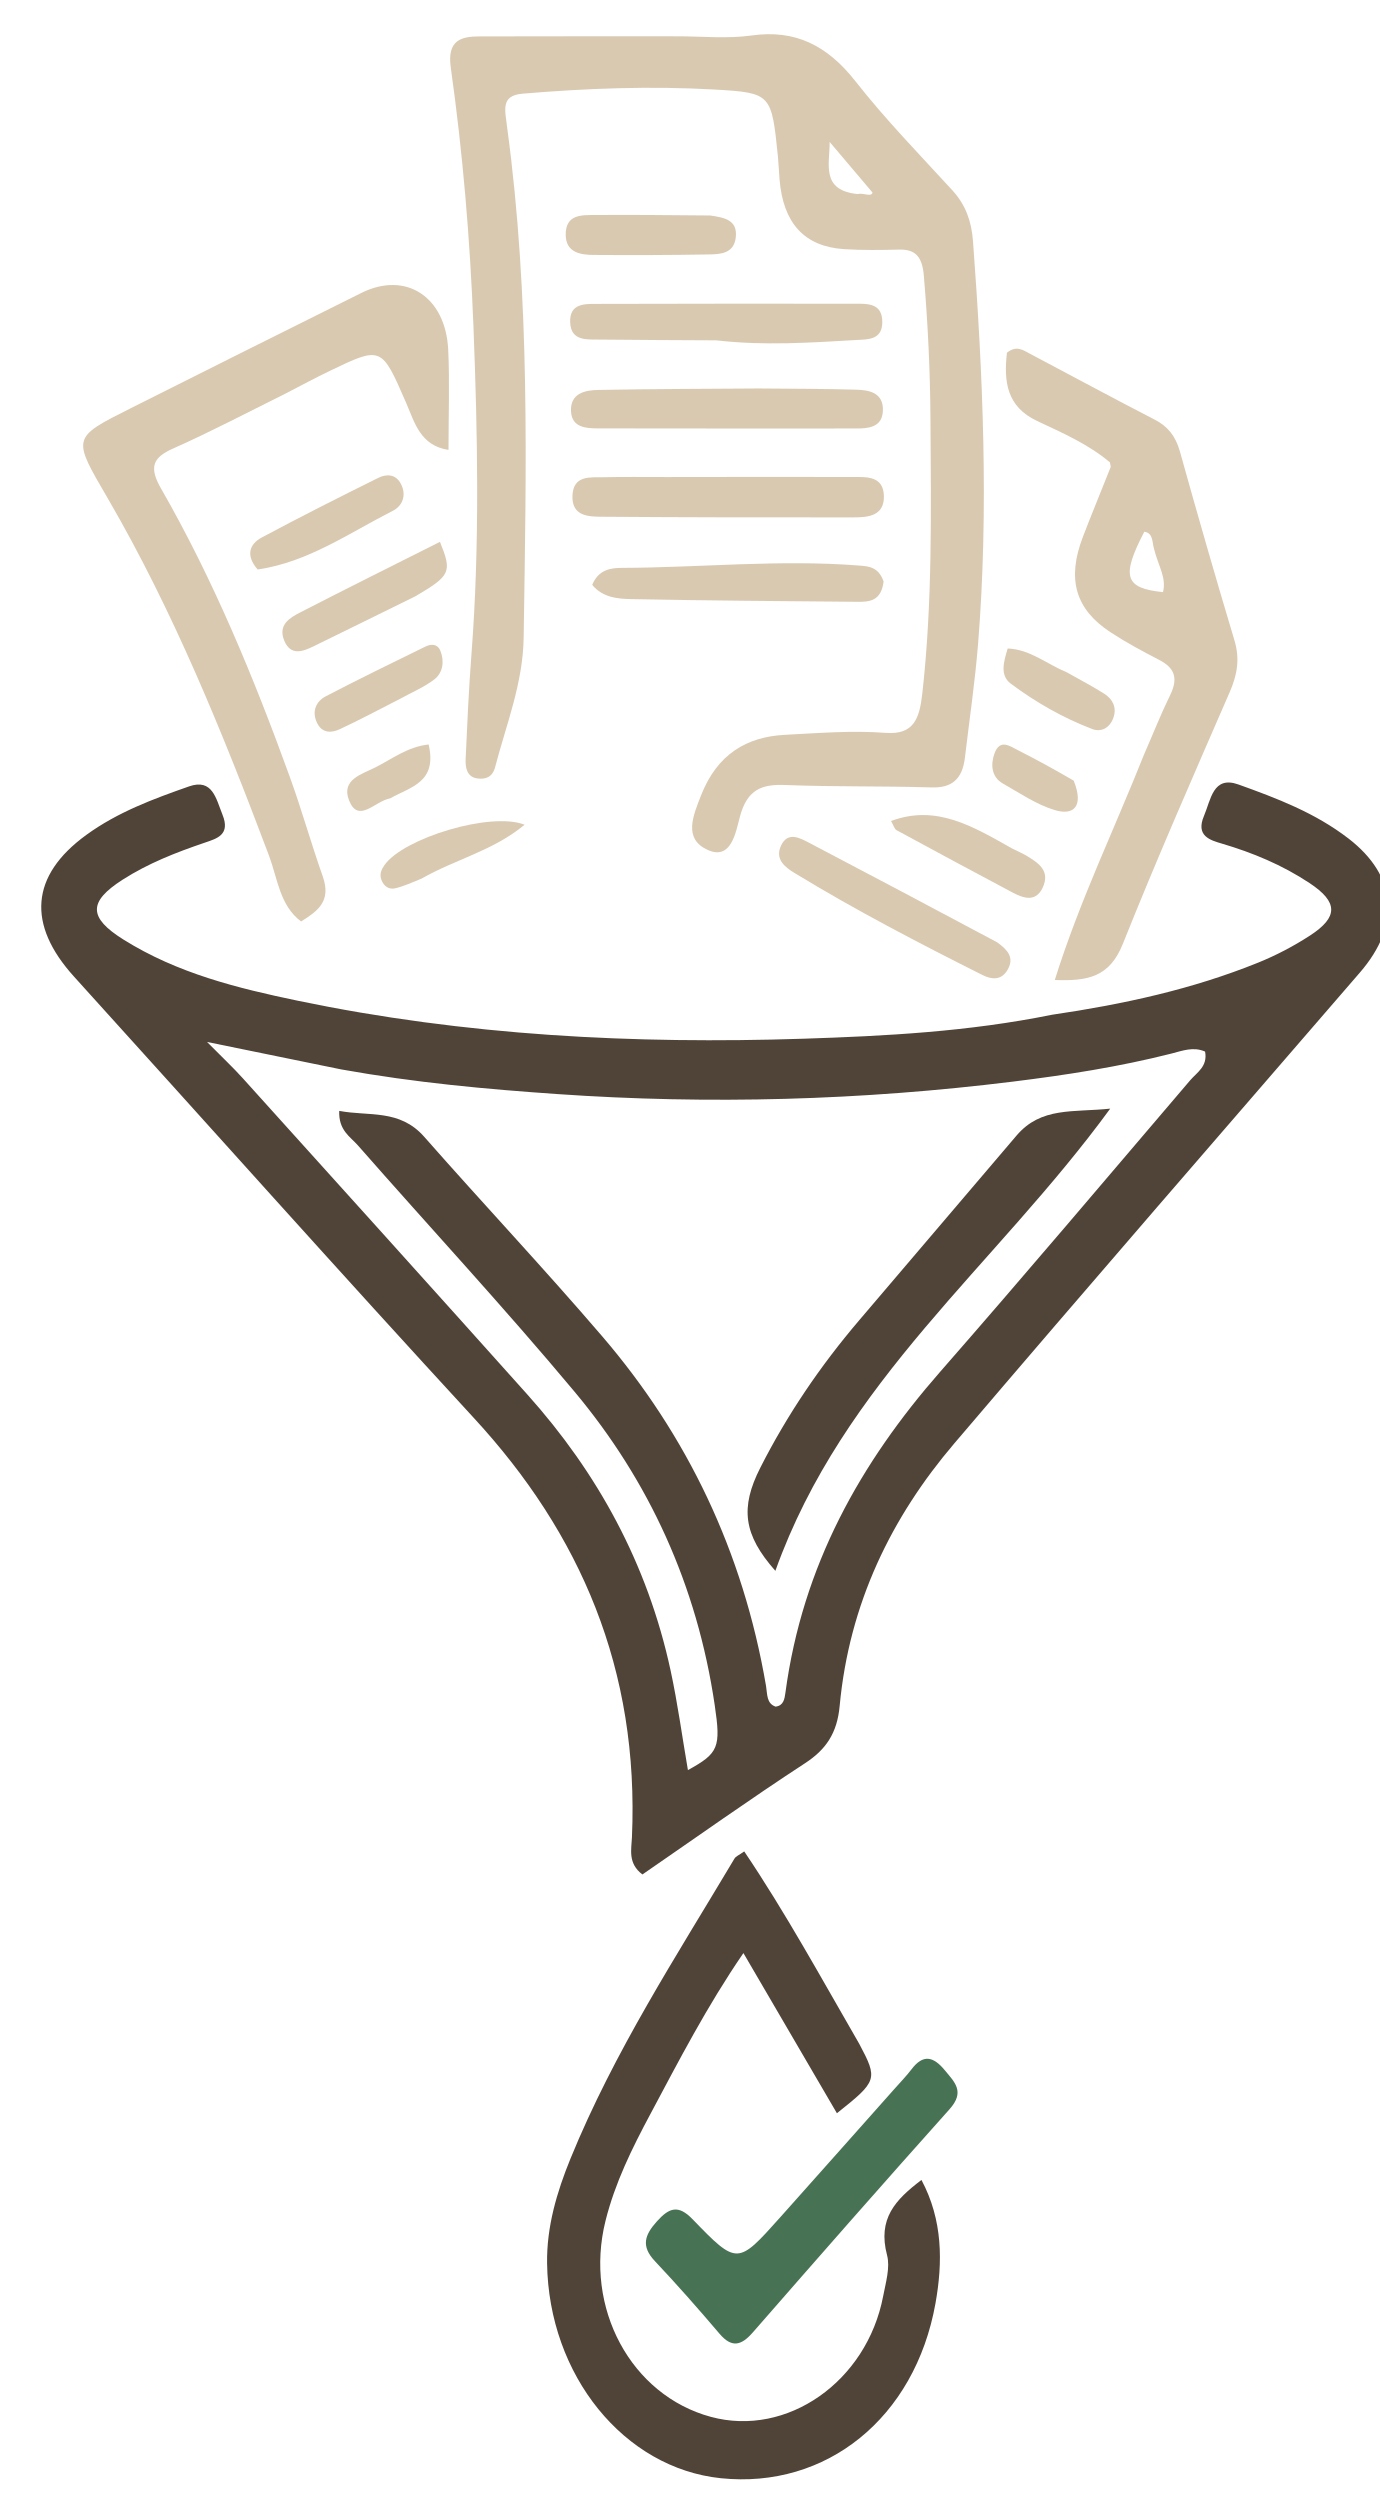
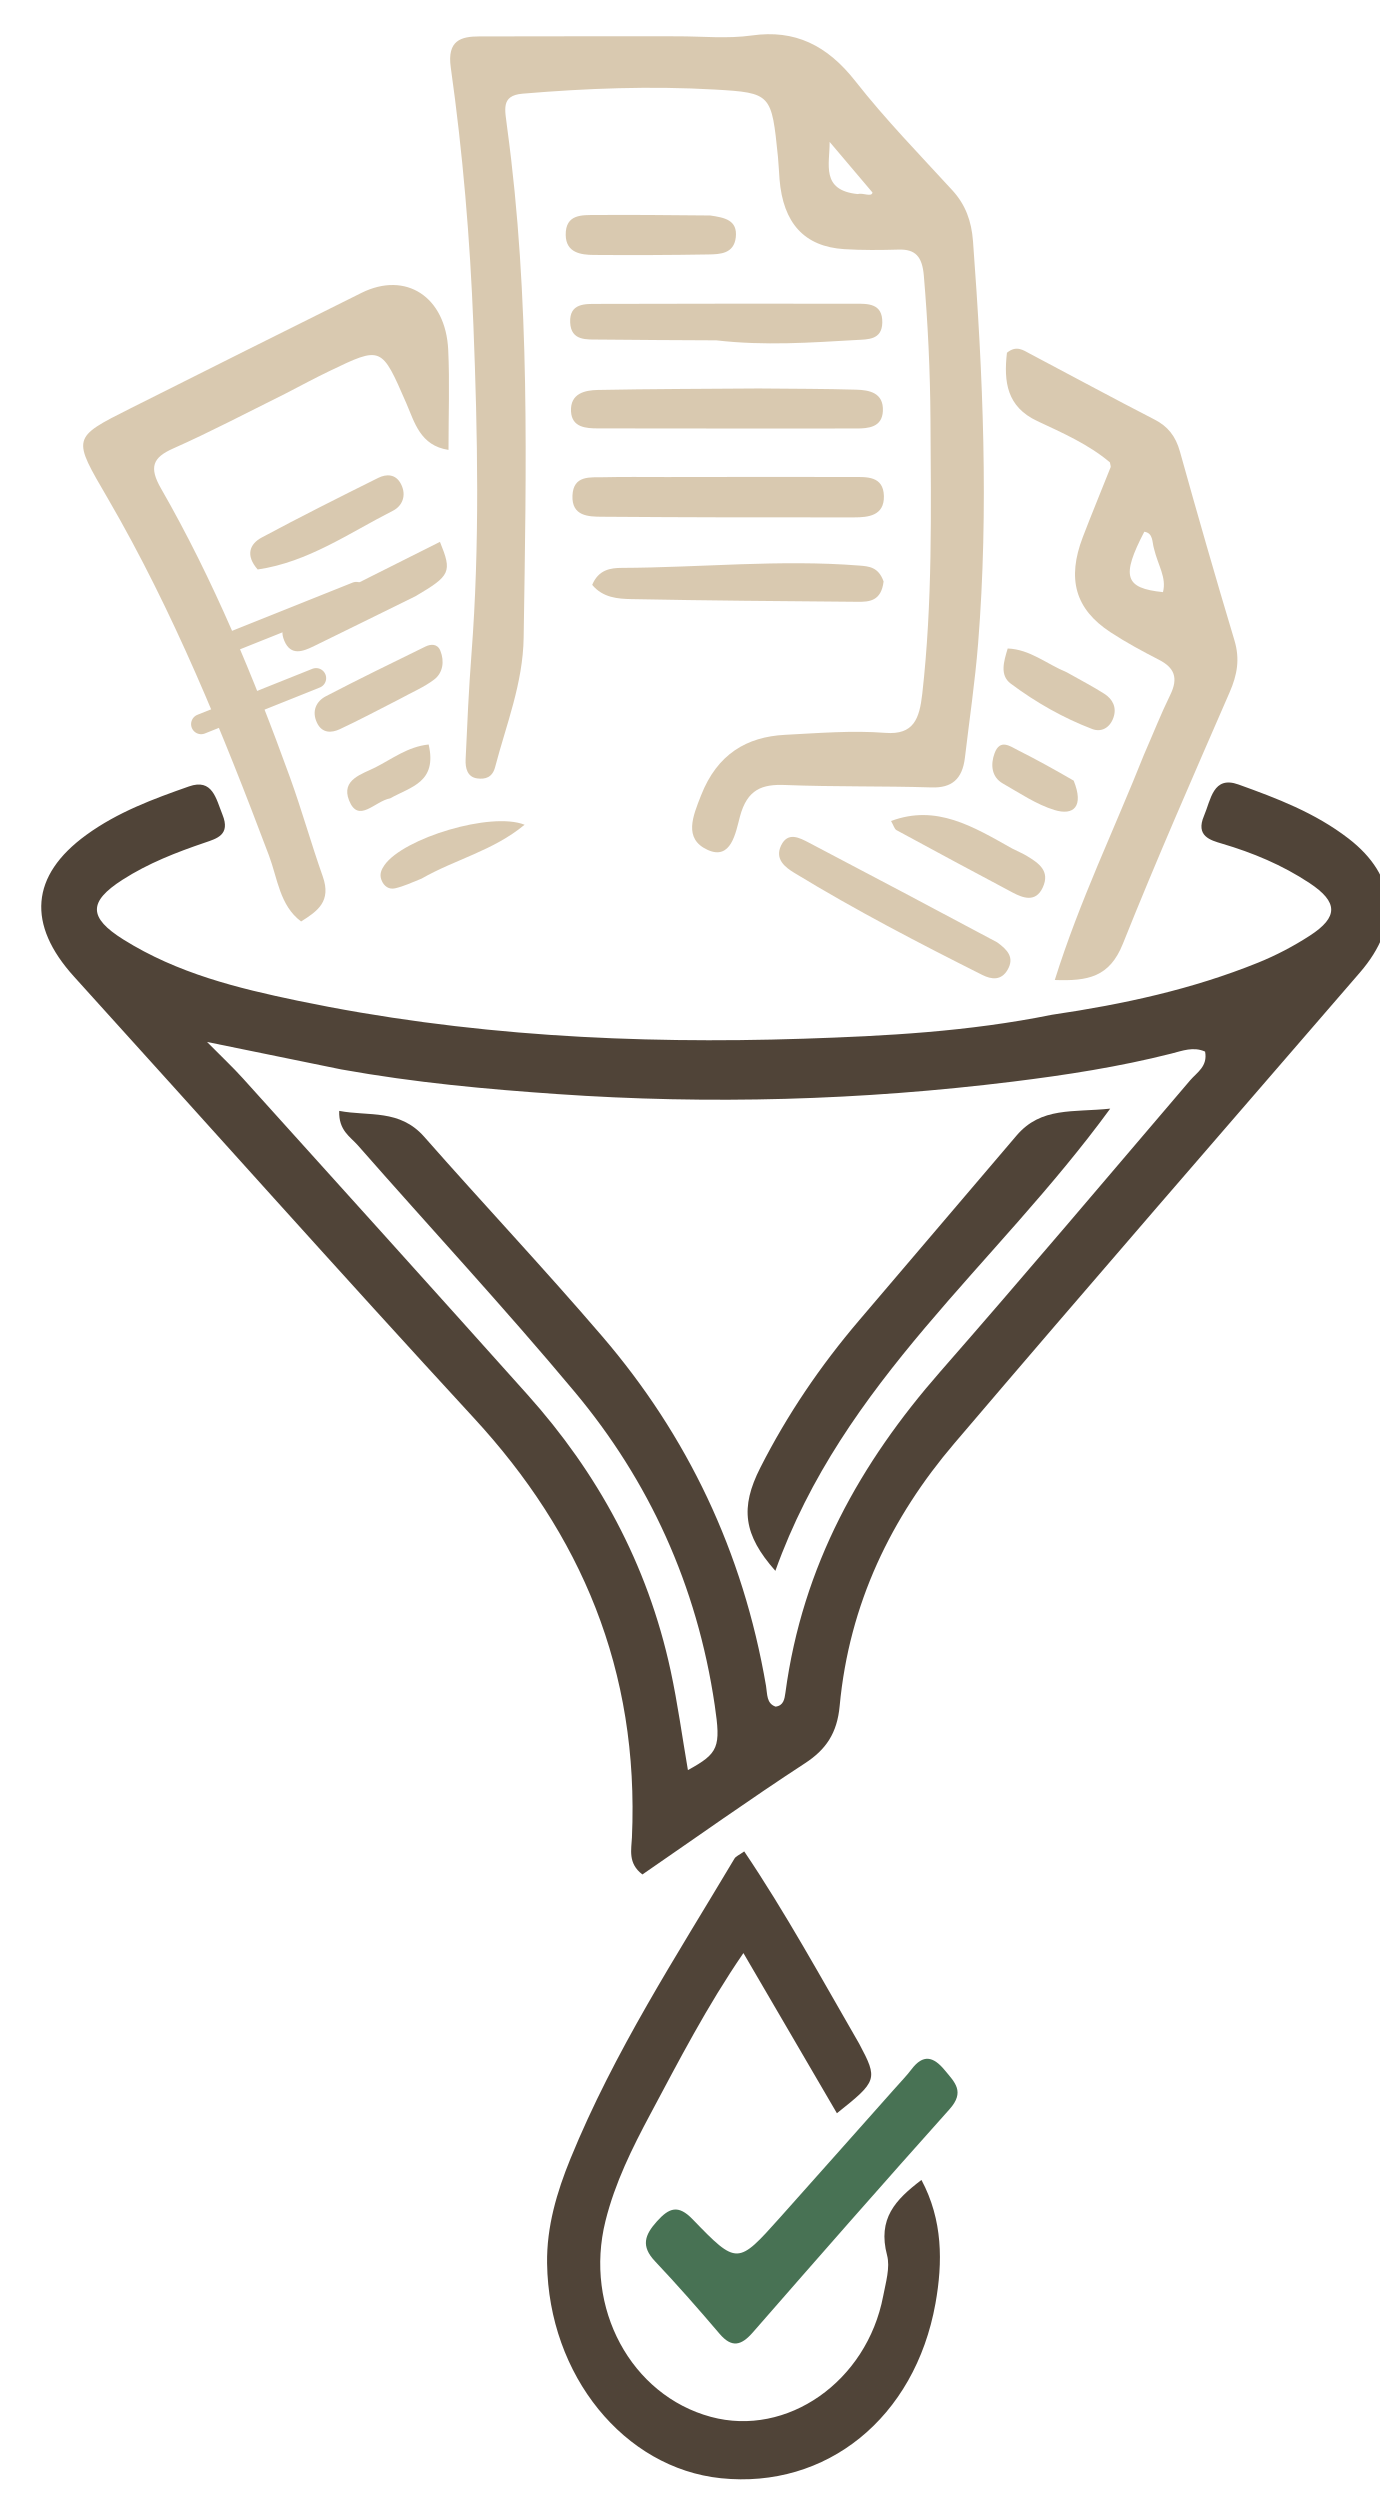
<svg xmlns="http://www.w3.org/2000/svg" viewBox="195 95 240 435" fill="none">
  <path d="M378.01 271.574C390.516 269.733 402.427 267.142 413.899 262.506C417.013 261.247 420.064 259.651 422.926 257.793C427.898 254.566 427.85 251.96 422.852 248.648C418.102 245.5 412.965 243.37 407.615 241.79C405.612 241.199 402.995 240.483 404.492 236.97C405.695 234.147 406.067 229.909 410.493 231.502C417.156 233.899 423.792 236.403 429.625 240.893C438.125 247.437 438.79 255.926 431.63 264.213C408.063 291.488 384.436 318.7 361.043 346.16C350.134 358.965 342.762 373.975 341.099 391.859C340.659 396.588 338.711 399.429 335.081 401.798C325.483 408.063 316.103 414.742 306.781 421.156C304.217 419.236 304.865 416.792 304.956 414.74C306.253 385.507 295.995 361.859 277.479 341.758C254.092 316.369 231.086 290.547 207.889 264.942C199.661 255.86 200.285 247.362 209.998 240.29C215.477 236.301 221.673 234.019 227.882 231.838C231.981 230.397 232.585 233.962 233.717 236.768C235.125 240.256 232.747 240.904 230.651 241.617C225.702 243.3 220.824 245.19 216.326 248.074C210.359 251.899 210.352 254.643 216.461 258.472C225.891 264.381 236.344 266.943 246.817 269.127C275.911 275.195 305.34 276.705 334.839 275.735C349.113 275.266 363.446 274.522 378.01 271.574ZM254.379 281.079C247.036 279.576 239.693 278.074 231.025 276.3C233.646 278.951 235.521 280.703 237.249 282.619C253.777 300.947 270.315 319.265 286.779 337.664C298.896 351.204 307.654 366.98 311.694 385.713C312.915 391.378 313.696 397.162 314.697 402.996C320.075 400.051 320.437 399.018 319.365 391.72C316.285 370.752 307.867 352.604 295.015 337.211C282.769 322.543 269.823 308.602 257.249 294.27C255.947 292.786 253.897 291.697 254.023 288.294C259.203 289.278 264.527 287.928 268.823 292.812C279.082 304.476 289.702 315.751 299.821 327.561C314.529 344.726 324.283 364.913 328.291 388.364C328.532 389.774 328.344 391.405 329.954 391.955C331.316 391.783 331.509 390.675 331.66 389.55C334.637 367.334 344.773 349.474 358.596 333.681C373.246 316.942 387.634 299.917 402.092 282.969C403.258 281.602 405.175 280.555 404.684 277.976C402.642 277.068 400.73 277.838 398.807 278.326C389.713 280.633 380.481 282.059 371.233 283.203C344.876 286.464 318.434 287.211 291.968 285.369C279.693 284.514 267.417 283.417 254.379 281.079Z" fill="#504438" />
  <path d="M283.244 117.192C287.283 146.959 286.557 176.454 286.116 205.941C285.998 213.895 283.097 221.043 281.151 228.473C280.677 230.286 279.438 230.639 278.023 230.442C276.305 230.204 275.951 228.648 276.018 227.129C276.291 221.027 276.568 214.92 277.034 208.834C278.495 189.749 278.117 170.64 277.37 151.557C276.784 136.563 275.524 121.596 273.435 106.752C272.766 102 275.228 101.348 278.369 101.336C289.863 101.295 301.357 101.323 312.852 101.316C317.183 101.314 321.568 101.77 325.833 101.17C333.303 100.12 338.906 102.843 343.843 109.133C349.095 115.824 355.003 121.883 360.713 128.116C362.989 130.601 364.041 133.456 364.303 136.976C366.04 160.293 367.06 183.622 365.19 206.983C364.659 213.62 363.677 220.212 362.898 226.824C362.451 230.613 360.577 232.122 357.099 232.013C348.609 231.746 340.106 231.928 331.619 231.591C327.651 231.433 325.025 232.287 323.746 237.096C323.009 239.866 322.227 244.765 318.109 242.873C313.891 240.935 315.563 237.015 316.984 233.393C319.809 226.192 324.948 223.205 331.591 222.86C337.413 222.558 343.275 222.073 349.066 222.519C353.99 222.899 354.984 220.062 355.474 215.725C357.27 199.84 356.997 183.887 356.901 167.936C356.851 159.588 356.452 151.267 355.746 142.948C355.463 139.603 354.251 138.35 351.382 138.429C348.219 138.516 345.045 138.554 341.889 138.352C334.951 137.91 331.255 133.829 330.636 126.163C330.531 124.87 330.493 123.569 330.362 122.28C329.248 111.353 329.253 111.148 319.371 110.582C308.223 109.943 297.074 110.361 285.931 111.299C282.025 111.628 282.911 114.185 283.244 117.192ZM344.22 128.767C345.214 128.498 346.641 129.356 346.816 128.501C344.131 125.33 341.823 122.605 339.356 119.691C339.392 123.561 337.766 128.099 344.22 128.767Z" fill="#D9C9B0" />
  <path d="M344.512 450.632C347.78 456.789 347.689 457.09 340.621 462.703C335.33 453.639 330.045 444.584 324.354 434.834C317.99 444.106 313.136 453.544 308.156 462.865C305.009 468.753 302.009 474.786 300.349 481.464C296.593 496.577 304.798 511.774 318.692 515.534C331.929 519.116 345.836 509.399 348.674 494.512C349.119 492.177 349.909 489.536 349.352 487.426C347.671 481.048 350.784 477.77 355.333 474.31C359.062 481.305 359.055 488.644 357.768 495.813C354.185 515.758 338.76 528.111 320.429 526.211C303.621 524.469 290.471 508.351 290.192 488.823C290.101 482.439 291.903 476.385 294.261 470.608C301.888 451.931 312.679 435.39 322.796 418.397C323.04 417.988 323.583 417.8 324.495 417.144C331.686 427.812 337.879 439.148 344.512 450.632Z" fill="#504438" />
  <path d="M244.662 163.491C237.926 166.832 231.594 170.168 225.1 173.051C221.555 174.625 220.905 176.32 223.017 179.999C232.117 195.847 239.159 212.866 245.459 230.272C247.511 235.943 249.145 241.801 251.157 247.491C252.696 251.844 250.264 253.528 247.391 255.336C243.672 252.568 243.295 247.834 241.8 243.863C233.735 222.455 225.15 201.326 213.793 181.787C207.587 171.112 207.363 171.246 217.769 166.022C231.134 159.312 244.504 152.613 257.893 145.963C265.61 142.131 272.554 146.619 272.99 155.877C273.257 161.533 273.039 167.216 273.039 173.283C268.106 172.539 267.138 168.47 265.7 165.168C261.369 155.226 261.435 155.174 252.27 159.592C249.824 160.771 247.421 162.058 244.662 163.491Z" fill="#D9C9B0" />
+   <path d="M 232 208 L 257 198" stroke="#D9C9B0" stroke-width="3.5" stroke-linecap="round" />
+   <path d="M 230 221 L 250 213" stroke="#D9C9B0" stroke-width="3.5" stroke-linecap="round" />
  <path d="M394.06 226.292C395.686 222.585 397.02 219.176 398.617 215.926C400.105 212.899 399.287 211.152 396.658 209.8C393.787 208.324 390.925 206.783 388.204 204.996C382.097 200.987 380.617 195.754 383.406 188.463C384.967 184.382 386.64 180.354 388.248 176.295C388.304 176.156 388.201 175.939 388.123 175.451C384.397 172.303 379.871 170.323 375.473 168.258C370.203 165.785 369.626 161.465 370.207 156.378C371.866 155.021 373.048 155.935 374.223 156.556C381.448 160.372 388.637 164.271 395.896 168.004C398.186 169.182 399.555 170.865 400.312 173.583C403.373 184.563 406.518 195.517 409.793 206.421C410.778 209.702 410.269 212.438 408.958 215.453C402.641 229.974 396.273 244.477 390.382 259.214C388.05 265.046 384.274 265.727 378.532 265.52C382.862 251.718 388.846 239.407 394.06 226.292ZM395.792 190.455C395.444 189.329 395.698 187.765 394.109 187.521C390.058 195.316 390.681 197.353 397.358 198.031C398.009 195.472 396.514 193.452 395.792 190.455Z" fill="#D9C9B0" />
  <path d="M350.587 458.522C351.763 457.187 352.753 456.185 353.607 455.056C355.618 452.397 357.395 452.809 359.375 455.201C361.144 457.339 362.941 458.965 360.216 462.009C348.72 474.852 337.345 487.83 325.996 500.834C323.981 503.142 322.334 503.582 320.195 501.068C316.54 496.769 312.816 492.534 308.965 488.453C306.479 485.818 307.185 483.877 309.3 481.521C311.414 479.166 312.997 478.545 315.514 481.152C323.262 489.177 323.365 489.082 330.693 480.883C337.257 473.539 343.791 466.161 350.587 458.522Z" fill="#487254" />
  <path d="M311.005 178.005C322.15 177.995 332.797 177.965 343.444 177.997C345.755 178.003 348.717 177.774 348.799 181.319C348.88 184.783 345.993 185.02 343.64 185.024C329.001 185.047 314.362 185.021 299.724 184.914C297.428 184.898 294.46 184.848 294.608 181.235C294.756 177.613 297.758 178.093 300.026 178.038C303.518 177.953 307.013 178.01 311.005 178.005Z" fill="#D9C9B0" />
  <path d="M326.999 162.594C332.997 162.652 338.496 162.643 343.992 162.804C346.204 162.868 348.773 163.298 348.621 166.522C348.487 169.369 346.074 169.556 344.016 169.558C329.022 169.571 314.027 169.564 299.032 169.541C296.982 169.538 294.505 169.39 294.356 166.593C294.187 163.418 296.835 162.897 299.012 162.854C308.173 162.673 317.337 162.666 326.999 162.594Z" fill="#D9C9B0" />
  <path d="M319.646 154.22C312.534 154.172 305.894 154.17 299.255 154.085C297.136 154.057 294.347 154.38 294.209 151.105C294.066 147.703 296.854 147.886 298.984 147.88C313.923 147.834 328.863 147.833 343.802 147.847C345.977 147.849 348.599 147.739 348.518 151.163C348.446 154.171 345.99 154.047 343.985 154.161C336.03 154.613 328.075 155.193 319.646 154.22Z" fill="#D9C9B0" />
  <path d="M348.745 196.176C348.339 199.584 346.283 199.733 344.241 199.715C331.118 199.601 317.993 199.507 304.872 199.245C302.489 199.198 299.918 199.013 298.041 196.771C299.147 194.102 301.259 193.82 303.177 193.813C316.951 193.757 330.716 192.322 344.499 193.407C346.203 193.541 347.855 193.657 348.745 196.176Z" fill="#D9C9B0" />
  <path d="M368.498 258.96C370.326 260.273 371.533 261.607 370.341 263.708C369.241 265.648 367.544 265.457 365.91 264.636C354.855 259.08 343.863 253.375 333.22 246.884C331.686 245.949 329.739 244.528 330.917 242.1C332.096 239.669 334.129 240.775 335.762 241.631C346.583 247.299 357.376 253.034 368.498 258.96Z" fill="#D9C9B0" />
  <path d="M267.302 198.739C261.189 201.743 255.433 204.597 249.66 207.409C247.778 208.326 245.624 209.224 244.474 206.507C243.293 203.715 245.458 202.479 247.237 201.562C255.316 197.4 263.447 193.361 271.551 189.282C273.693 194.54 273.404 195.142 267.302 198.739Z" fill="#D9C9B0" />
  <path d="M318.572 132.494C321.074 132.861 323.361 133.276 323.027 136.292C322.709 139.158 320.292 139.24 318.314 139.274C311.65 139.39 304.983 139.409 298.318 139.361C296.103 139.345 293.479 139.002 293.433 135.899C293.378 132.199 296.329 132.43 298.621 132.412C305.12 132.36 311.62 132.438 318.572 132.494Z" fill="#D9C9B0" />
  <path d="M239.835 194.091C237.659 191.607 238.461 189.643 240.527 188.535C247.229 184.938 254.014 181.532 260.808 178.154C262.226 177.45 263.848 177.439 264.764 179.209C265.802 181.216 264.982 183.052 263.378 183.865C255.775 187.721 248.606 192.818 239.835 194.091Z" fill="#D9C9B0" />
  <path d="M371.113 242.639C372.211 243.192 372.995 243.517 373.719 243.962C375.669 245.157 377.809 246.522 376.417 249.469C375.203 252.039 373.061 251.295 371.169 250.289C364.429 246.705 357.7 243.095 350.989 239.446C350.632 239.252 350.474 238.603 350.044 237.855C357.938 234.903 364.33 238.83 371.113 242.639Z" fill="#D9C9B0" />
  <path d="M264.462 216.675C260.791 218.549 257.488 220.312 254.114 221.884C252.675 222.554 251.04 222.611 250.161 220.776C249.182 218.732 250.041 217.013 251.696 216.15C257.422 213.166 263.217 210.345 269.005 207.511C269.962 207.042 271.115 206.977 271.618 208.222C272.379 210.102 272.044 212.093 270.561 213.227C268.801 214.573 266.734 215.422 264.462 216.675Z" fill="#D9C9B0" />
  <path d="M380.63 211.988C383.033 213.349 385.143 214.436 387.153 215.718C388.555 216.612 389.388 218.071 388.722 219.911C388.075 221.697 386.596 222.443 385.039 221.848C380.007 219.926 375.263 217.233 370.862 213.946C368.918 212.493 369.661 210.076 370.342 207.837C374.245 207.994 377.075 210.518 380.63 211.988Z" fill="#D9C9B0" />
  <path d="M268.347 247.881C266.587 248.598 265.196 249.236 263.748 249.568C262.714 249.806 261.783 249.255 261.352 248.063C261.001 247.096 261.361 246.292 261.899 245.525C265.192 240.829 280.439 236.176 286.28 238.504C280.769 243.062 274.328 244.465 268.347 247.881Z" fill="#D9C9B0" />
  <path d="M381.821 230.83C383.639 235.33 381.828 236.975 378.452 235.935C375.325 234.973 372.432 233.004 369.502 231.334C367.517 230.202 367.328 228.05 368.049 226.082C369.006 223.467 370.784 224.866 372.205 225.581C375.351 227.163 378.445 228.874 381.821 230.83Z" fill="#D9C9B0" />
  <path d="M262.886 233.914C260.213 234.401 257.37 238.361 255.74 234.279C254.286 230.639 258.045 229.68 260.306 228.533C263.227 227.053 265.97 224.914 269.587 224.542C271.098 231.133 266.516 231.878 262.886 233.914Z" fill="#D9C9B0" />
  <path d="M344.497 324.73C353.782 313.817 362.832 303.2 371.882 292.583C376.168 287.554 381.701 288.586 388.178 287.902C368.146 315.351 341.749 335.248 329.913 368.328C324.352 362.048 323.75 357.356 327.299 350.37C331.996 341.125 337.696 332.716 344.497 324.73Z" fill="#504438" />
</svg>
